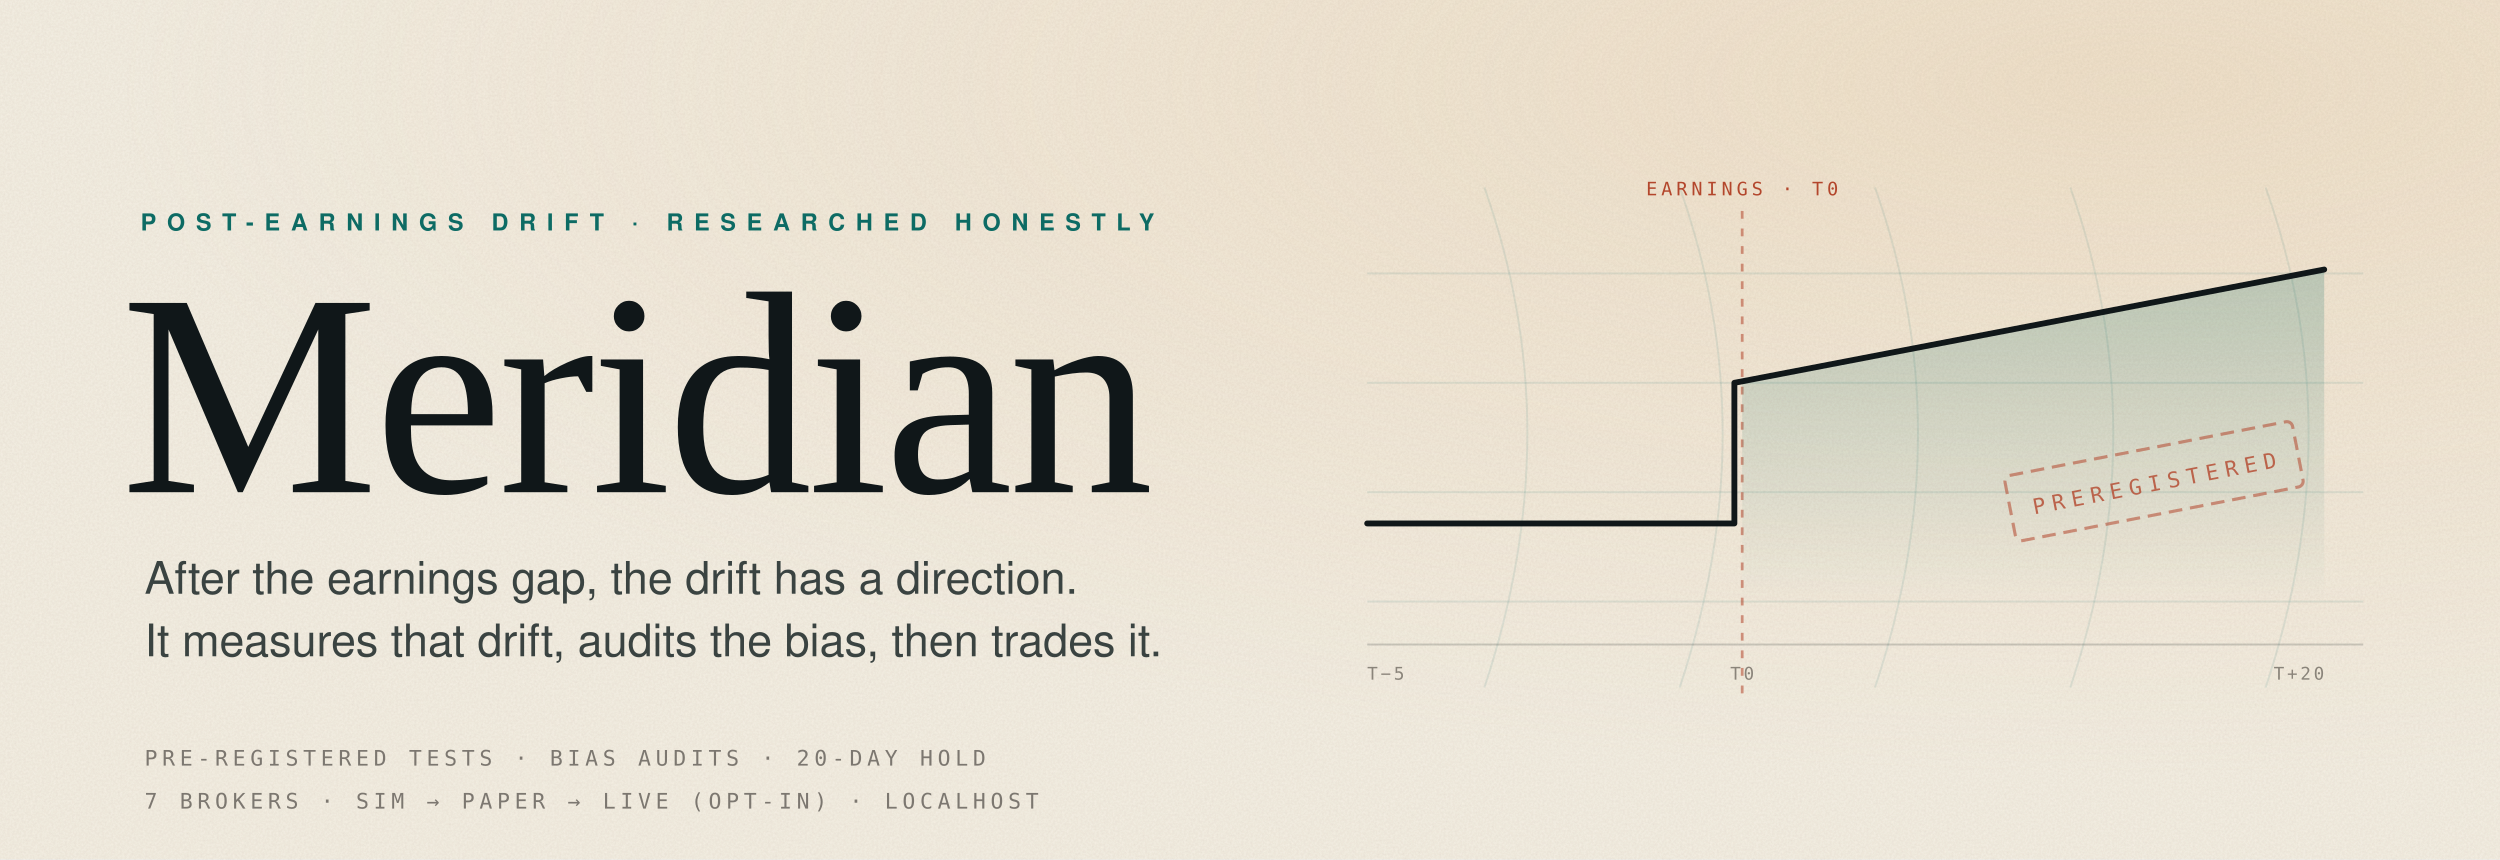
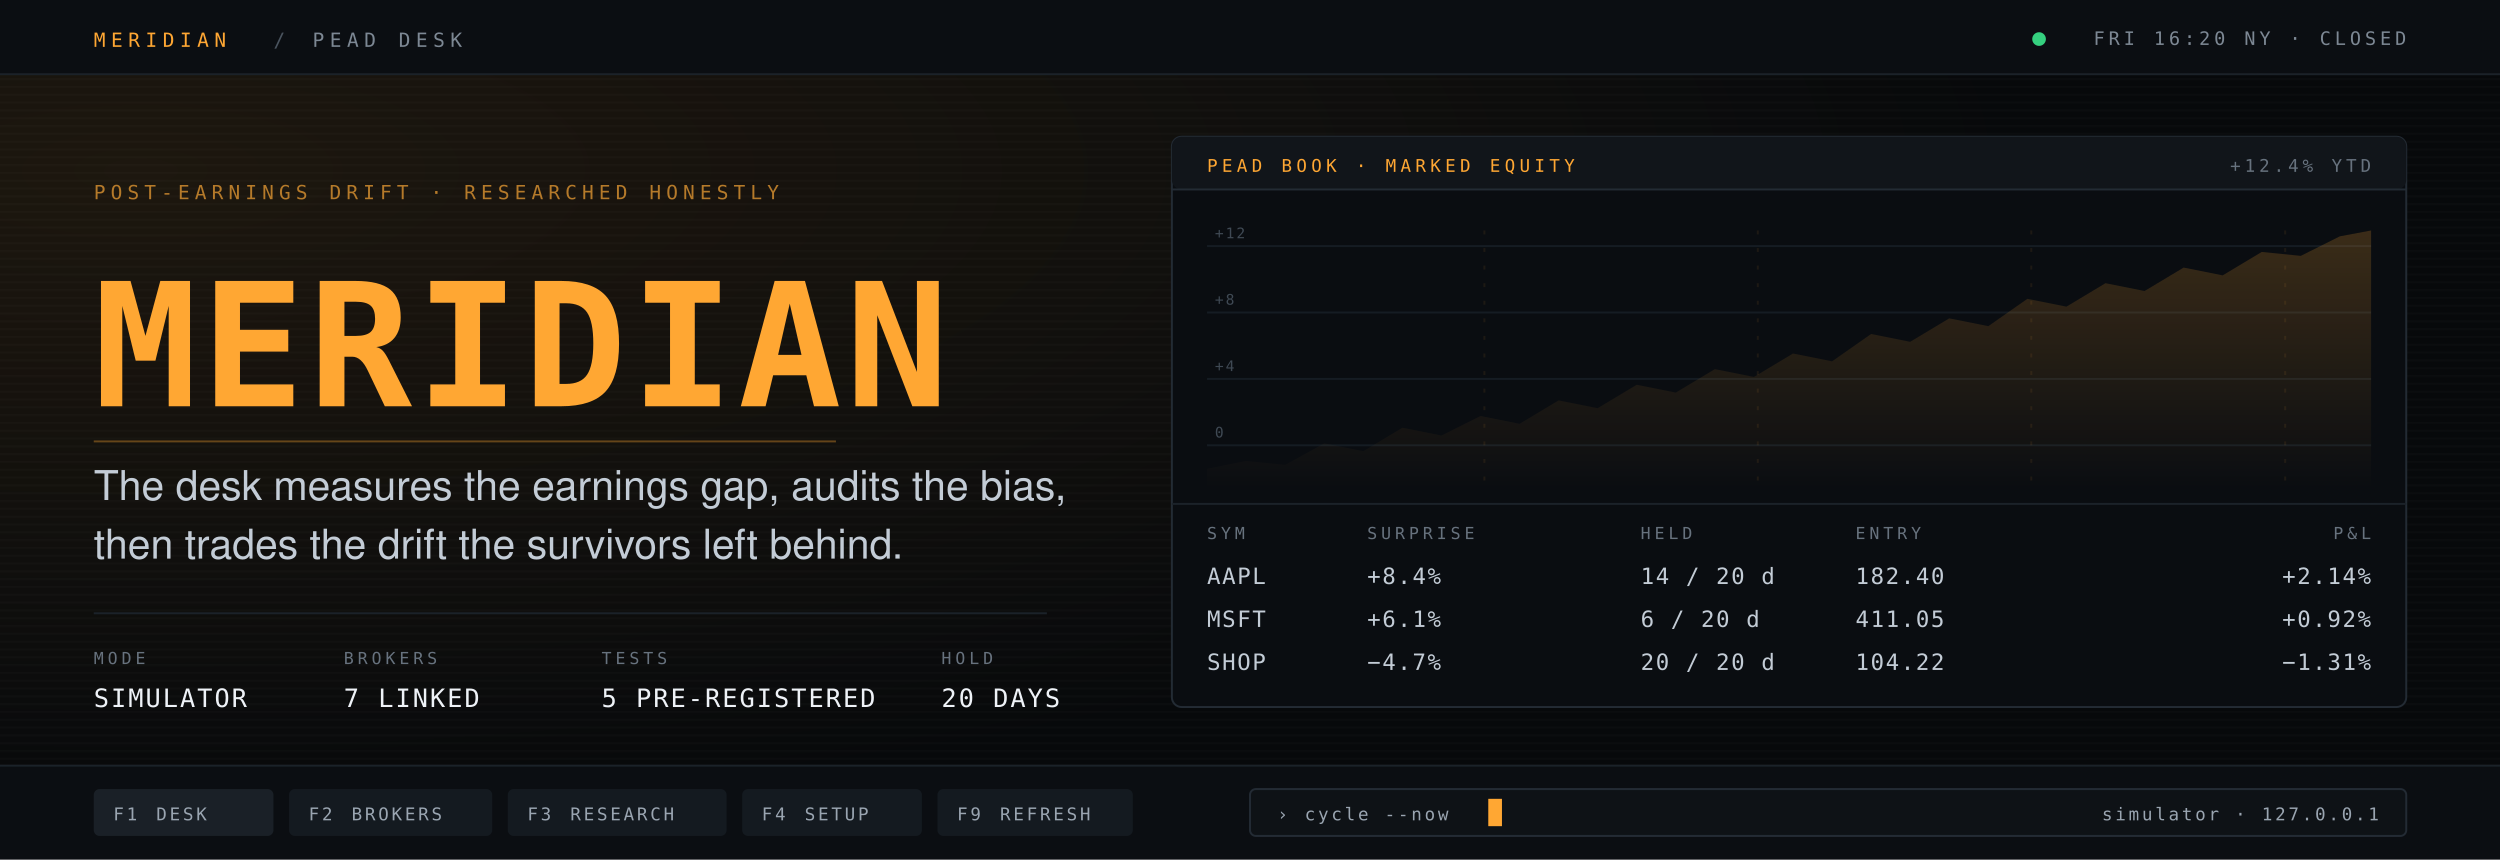
<svg xmlns="http://www.w3.org/2000/svg" viewBox="0 0 1280 440" width="1280" height="440" role="img" aria-label="MERIDIAN: post-earnings drift, researched honestly, traded autonomously">
  <defs>
-     <filter id="grain" x="0" y="0" width="100%" height="100%">
-       <feTurbulence type="fractalNoise" baseFrequency=".85" numOctaves="3" stitchTiles="stitch" result="n" />
-       <feColorMatrix in="n" values="0 0 0 0 .1  0 0 0 0 .08  0 0 0 0 .05  0 0 0 .18 0" />
-     </filter>
-     <linearGradient id="driftFill" x1="0" y1="0" x2="0" y2="1">
-       <stop offset="0" stop-color="#0d6b64" stop-opacity=".22" />
-       <stop offset="1" stop-color="#0d6b64" stop-opacity="0" />
+     <pattern id="scan" width="4" height="4" patternUnits="userSpaceOnUse">
+       <rect width="4" height="1" fill="#ffffff" opacity=".018" />
+     </pattern>
+     <linearGradient id="fill" x1="0" y1="0" x2="0" y2="1">
+       <stop offset="0" stop-color="#ffa733" stop-opacity=".20" />
+       <stop offset="1" stop-color="#ffa733" stop-opacity="0" />
    </linearGradient>
-     <radialGradient id="warm" cx=".85" cy=".1" r=".8">
-       <stop offset="0" stop-color="#e8c79a" stop-opacity=".35" />
-       <stop offset="1" stop-color="#e8c79a" stop-opacity="0" />
+     <linearGradient id="line" x1="0" y1="1" x2="1" y2="0">
+       <stop offset="0" stop-color="#c97a12" />
+       <stop offset=".55" stop-color="#ffa733" />
+       <stop offset="1" stop-color="#ffd08a" />
+     </linearGradient>
+     <radialGradient id="glow" cx=".06" cy=".2" r=".75">
+       <stop offset="0" stop-color="#ffa733" stop-opacity=".09" />
+       <stop offset="1" stop-color="#ffa733" stop-opacity="0" />
    </radialGradient>
  </defs>
  <style>
-     .serif { font-family: 'Instrument Serif', 'Times New Roman', Georgia, serif; }
+     .mono { font-family: ui-monospace, SFMono-Regular, Menlo, Consolas, monospace; }
    .sans { font-family: 'Inter Tight', 'Helvetica Neue', Helvetica, Arial, sans-serif; }
-     .mono { font-family: ui-monospace, SFMono-Regular, Menlo, Consolas, monospace; }
-     .kicker { font-size: 12px; letter-spacing: 5.5px; font-weight: 600; fill: #0d6b64; }
-     .title { font-size: 148px; fill: #101719; letter-spacing: -2px; }
-     .sub { font-size: 23px; fill: #3a4341; }
-     .meta { font-size: 11px; letter-spacing: 2.4px; fill: #7c7770; }
-     .draw { stroke-dasharray: 620; stroke-dashoffset: 620; animation: draw 1.9s .35s cubic-bezier(.4,0,.2,1) forwards; }
-     .fade { opacity: 0; animation: fade .7s ease forwards; }
-     .float { animation: float 7s ease-in-out infinite; transform-box: fill-box; transform-origin: center; }
+     .brand { font-size: 88px; font-weight: 700; letter-spacing: 2px; fill: #ffa733; }
+     .kicker { font-size: 10px; letter-spacing: 2.6px; fill: #b57a2a; }
+     .sub { font-size: 21px; fill: #c3ccd6; }
+     .lbl { font-size: 8.5px; letter-spacing: 2px; fill: #67727e; }
+     .val { font-size: 13px; letter-spacing: 1px; fill: #eef2f7; }
+     .th { font-size: 8.5px; letter-spacing: 2px; fill: #67727e; }
+     .td { font-size: 11.5px; letter-spacing: .8px; fill: #c3ccd6; }
+     .key { font-size: 9px; letter-spacing: 1.4px; fill: #9aa5b1; }
+     .cursor { animation: blink 1.15s steps(1) infinite; }
+     .beat { animation: blink 2.4s steps(1) infinite; }
+     .draw { stroke-dasharray: 900; stroke-dashoffset: 900; animation: draw 2s .3s cubic-bezier(.35,0,.2,1) forwards; }
+     .fade { animation: fade .8s 1.5s ease forwards; opacity: 0; }
    @keyframes draw { to { stroke-dashoffset: 0; } }
    @keyframes fade { to { opacity: 1; } }
-     @keyframes float { 0%,100% { transform: translateY(0); } 50% { transform: translateY(-6px); } }
+     @keyframes blink { 0%,55% { opacity: 1; } 56%,100% { opacity: 0; } }
  </style>
-   <rect width="1280" height="440" fill="#f5efe3" />
-   <rect width="1280" height="440" fill="url(#warm)" />
-   <rect width="1280" height="440" filter="url(#grain)" opacity=".5" />
-   <g stroke="#0d6b64" stroke-opacity=".10" fill="none">
-     <line x1="700" y1="140" x2="1210" y2="140" />
-     <line x1="700" y1="196" x2="1210" y2="196" />
-     <line x1="700" y1="252" x2="1210" y2="252" />
-     <line x1="700" y1="308" x2="1210" y2="308" />
-     <path d="M760 96 Q804 220 760 352" />
-     <path d="M860 96 Q904 220 860 352" />
-     <path d="M960 96 Q1004 220 960 352" />
-     <path d="M1060 96 Q1104 220 1060 352" />
-     <path d="M1160 96 Q1204 220 1160 352" />
+   <rect width="1280" height="440" fill="#07090b" />
+   <rect width="1280" height="440" fill="url(#glow)" />
+   <rect width="1280" height="440" fill="url(#scan)" />
+   <rect x="0" y="0" width="1280" height="38" fill="#0b0e12" />
+   <line x1="0" y1="38" x2="1280" y2="38" stroke="#1b2229" />
+   <text x="48" y="24" class="mono" font-size="10" letter-spacing="2.8" fill="#ffa733">MERIDIAN</text>
+   <text x="140" y="24" class="mono" font-size="10" letter-spacing="2.8" fill="#4a545f">/</text>
+   <text x="160" y="24" class="mono" font-size="10" letter-spacing="2.8" fill="#7d8894">PEAD DESK</text>
+   <circle class="beat" cx="1044" cy="20" r="3.5" fill="#35d07f" />
+   <text x="1232" y="23" class="mono" font-size="9.5" letter-spacing="2" fill="#7d8894" text-anchor="end">FRI 16:20 NY · CLOSED</text>
+   <text x="48" y="102" class="mono kicker">POST-EARNINGS DRIFT · RESEARCHED HONESTLY</text>
+   <text x="48" y="208" class="mono brand">MERIDIAN</text>
+   <line x1="48" y1="226" x2="428" y2="226" stroke="#ffa733" stroke-opacity=".35" />
+   <text x="48" y="256" class="sans sub">The desk measures the earnings gap, audits the bias,</text>
+   <text x="48" y="286" class="sans sub">then trades the drift the survivors left behind.</text>
+   <line x1="48" y1="314" x2="536" y2="314" stroke="#1b2229" />
+   <g class="mono">
+     <text x="48" y="340" class="lbl">MODE</text>
+     <text x="48" y="362" class="val" fill="#35d07f">SIMULATOR</text>
+     <text x="176" y="340" class="lbl">BROKERS</text>
+     <text x="176" y="362" class="val">7 LINKED</text>
+     <text x="308" y="340" class="lbl">TESTS</text>
+     <text x="308" y="362" class="val">5 PRE-REGISTERED</text>
+     <text x="482" y="340" class="lbl">HOLD</text>
+     <text x="482" y="362" class="val">20 DAYS</text>
  </g>
-   <text x="72" y="118" class="sans kicker">POST-EARNINGS DRIFT · RESEARCHED HONESTLY</text>
-   <text x="62" y="252" class="serif title">Meridian</text>
-   <text x="74" y="304" class="sans sub">After the earnings gap, the drift has a direction.</text>
-   <text x="74" y="336" class="sans sub">It measures that drift, audits the bias, then trades it.</text>
-   <text x="74" y="392" class="mono meta">PRE-REGISTERED TESTS · BIAS AUDITS · 20-DAY HOLD</text>
-   <text x="74" y="414" class="mono meta">7 BROKERS · SIM → PAPER → LIVE (OPT-IN) · LOCALHOST</text>
-   <g>
-     <line x1="892" y1="108" x2="892" y2="356" stroke="#b3462c" stroke-width="1.4" stroke-dasharray="4 5" stroke-opacity=".55" />
-     <text x="892" y="100" class="mono" font-size="9.5" letter-spacing="2" fill="#b3462c" text-anchor="middle">EARNINGS · T0</text>
-     <path d="M892 196 L1190 138 L1190 308 L892 308 Z" fill="url(#driftFill)" />
-     <path d="M700 268 L860 268 L888 268 L888 196 L1190 138" fill="none" stroke="#101719" stroke-width="3" stroke-linejoin="round" stroke-linecap="round" />
-     <path class="draw" d="M888 196 L1190 138" fill="none" stroke="#0d6b64" stroke-width="3.4" stroke-linecap="round" />
-     <circle class="fade" style="animation-delay:1.9s" cx="890" cy="196" r="5.5" fill="#fffaf0" stroke="#0d6b64" stroke-width="2.6" />
-     <path class="fade" style="animation-delay:1.9s" d="M1182 132 l14 6 -14 6" fill="none" stroke="#0d6b64" stroke-width="3" stroke-linecap="round" stroke-linejoin="round" />
-     <text class="mono fade" style="animation-delay:.8s" x="904" y="242" font-size="10" letter-spacing="1.6" fill="#b3462c">SURPRISE +8.4%</text>
-     <text class="mono fade" style="animation-delay:1.7s" x="1042" y="150" font-size="10.5" letter-spacing="2.2" fill="#0d6b64" text-anchor="middle" transform="rotate(-11 1042 150)">20-DAY DRIFT</text>
-     <line x1="700" y1="330" x2="1210" y2="330" stroke="#101719" stroke-opacity=".18" />
-     <g class="mono" font-size="9" letter-spacing="1.4" fill="#8a847a">
-       <text x="700" y="348">T−5</text>
-       <text x="892" y="348" text-anchor="middle">T0</text>
-       <text x="1190" y="348" text-anchor="end">T+20</text>
+   <rect x="600" y="70" width="632" height="292" rx="5" fill="#0a0d11" stroke="#232b34" />
+   <rect x="600" y="70" width="632" height="27" rx="5" fill="#11151a" />
+   <line x1="600" y1="97" x2="1232" y2="97" stroke="#232b34" />
+   <text x="618" y="88" class="mono" font-size="9" letter-spacing="2.2" fill="#ffa733">PEAD BOOK · MARKED EQUITY</text>
+   <text x="1214" y="88" class="mono" font-size="9" letter-spacing="2" fill="#67727e" text-anchor="end">+12.4% YTD</text>
+   <g stroke="#151c23" stroke-width="1">
+     <line x1="618" y1="126" x2="1214" y2="126" />
+     <line x1="618" y1="160" x2="1214" y2="160" />
+     <line x1="618" y1="194" x2="1214" y2="194" />
+     <line x1="618" y1="228" x2="1214" y2="228" />
+   </g>
+   <g class="mono" font-size="7.5" letter-spacing="1" fill="#3f4954">
+     <text x="622" y="122">+12</text>
+     <text x="622" y="156">+8</text>
+     <text x="622" y="190">+4</text>
+     <text x="622" y="224">0</text>
+   </g>
+   <g stroke="#ffa733" stroke-opacity=".08" stroke-width="1" stroke-dasharray="2 7">
+     <line x1="760" y1="118" x2="760" y2="250" />
+     <line x1="900" y1="118" x2="900" y2="250" />
+     <line x1="1040" y1="118" x2="1040" y2="250" />
+     <line x1="1170" y1="118" x2="1170" y2="250" />
+   </g>
+   <path d="M618 240 L638 236 L658 238 L678 227 L698 231 L718 219 L738 223 L758 213 L778 217 L798 205 L818 209 L838 197 L858 201 L878 189 L898 193 L918 181 L938 185 L958 171 L978 175 L998 163 L1018 167 L1038 153 L1058 157 L1078 145 L1098 149 L1118 137 L1138 141 L1158 129 L1178 131 L1198 121 L1214 118 L1214 250 L618 250 Z" fill="url(#fill)" />
+   <path class="draw" d="M618 240 L638 236 L658 238 L678 227 L698 231 L718 219 L738 223 L758 213 L778 217 L798 205 L818 209 L838 197 L858 201 L878 189 L898 193 L918 181 L938 185 L958 171 L978 175 L998 163 L1018 167 L1038 153 L1058 157 L1078 145 L1098 149 L1118 137 L1138 141 L1158 129 L1178 131 L1198 121 L1214 118" fill="none" stroke="url(#line)" stroke-width="2" stroke-linejoin="round" stroke-linecap="round" />
+   <circle class="fade" cx="1214" cy="118" r="3.4" fill="#ffd08a" />
+   <line x1="600" y1="258" x2="1232" y2="258" stroke="#1b2229" />
+   <g class="mono">
+     <text x="618" y="276" class="th">SYM</text>
+     <text x="700" y="276" class="th">SURPRISE</text>
+     <text x="840" y="276" class="th">HELD</text>
+     <text x="950" y="276" class="th">ENTRY</text>
+     <text x="1214" y="276" class="th" text-anchor="end">P&amp;L</text>
+     <text x="618" y="299" class="td" fill="#eef2f7">AAPL</text>
+     <text x="700" y="299" class="td" fill="#35d07f">+8.4%</text>
+     <text x="840" y="299" class="td">14 / 20 d</text>
+     <text x="950" y="299" class="td" fill="#7d8894">182.40</text>
+     <text x="1214" y="299" class="td" fill="#35d07f" text-anchor="end">+2.14%</text>
+     <text x="618" y="321" class="td" fill="#eef2f7">MSFT</text>
+     <text x="700" y="321" class="td" fill="#35d07f">+6.1%</text>
+     <text x="840" y="321" class="td">6 / 20 d</text>
+     <text x="950" y="321" class="td" fill="#7d8894">411.05</text>
+     <text x="1214" y="321" class="td" fill="#35d07f" text-anchor="end">+0.92%</text>
+     <text x="618" y="343" class="td" fill="#eef2f7">SHOP</text>
+     <text x="700" y="343" class="td" fill="#ff6b5e">−4.7%</text>
+     <text x="840" y="343" class="td">20 / 20 d</text>
+     <text x="950" y="343" class="td" fill="#7d8894">104.22</text>
+     <text x="1214" y="343" class="td" fill="#ff6b5e" text-anchor="end">−1.31%</text>
+   </g>
+   <rect x="0" y="392" width="1280" height="48" fill="#0b0e12" />
+   <line x1="0" y1="392" x2="1280" y2="392" stroke="#1b2229" />
+   <g class="mono">
+     <g>
+       <rect x="48" y="404" width="92" height="24" rx="3" fill="#1a2027" />
+       <text x="58" y="420" class="key" fill="#ffa733">F1</text>
+       <text x="80" y="420" class="key" fill="#e6ebf1">DESK</text>
    </g>
-     <g transform="translate(1026 244) rotate(-11)">
-       <g class="float">
-         <rect x="0" y="0" width="150" height="34" rx="3" fill="none" stroke="#b3462c" stroke-opacity=".55" stroke-width="1.6" stroke-dasharray="7 4" />
-         <text x="75" y="22" class="mono" font-size="11" letter-spacing="3.4" fill="#b3462c" text-anchor="middle" opacity=".8">PREREGISTERED</text>
-       </g>
+     <g>
+       <rect x="148" y="404" width="104" height="24" rx="3" fill="#141a20" />
+       <text x="158" y="420" class="key" fill="#8a5c1c">F2</text>
+       <text x="180" y="420" class="key">BROKERS</text>
    </g>
+     <g>
+       <rect x="260" y="404" width="112" height="24" rx="3" fill="#141a20" />
+       <text x="270" y="420" class="key" fill="#8a5c1c">F3</text>
+       <text x="292" y="420" class="key">RESEARCH</text>
+     </g>
+     <g>
+       <rect x="380" y="404" width="92" height="24" rx="3" fill="#141a20" />
+       <text x="390" y="420" class="key" fill="#8a5c1c">F4</text>
+       <text x="412" y="420" class="key">SETUP</text>
+     </g>
+     <g>
+       <rect x="480" y="404" width="100" height="24" rx="3" fill="#141a20" />
+       <text x="490" y="420" class="key" fill="#8a5c1c">F9</text>
+       <text x="512" y="420" class="key">REFRESH</text>
+     </g>
+     <rect x="640" y="404" width="592" height="24" rx="3" fill="#0e1216" stroke="#232b34" />
+     <text x="654" y="420" class="key" fill="#ffa733">›</text>
+     <text x="668" y="420" class="key" fill="#c3ccd6">cycle --now</text>
+     <rect class="cursor" x="762" y="409" width="7" height="14" fill="#ffa733" />
+     <text x="1218" y="420" class="key" fill="#4a545f" text-anchor="end">simulator · 127.0.0.1</text>
  </g>
</svg>
